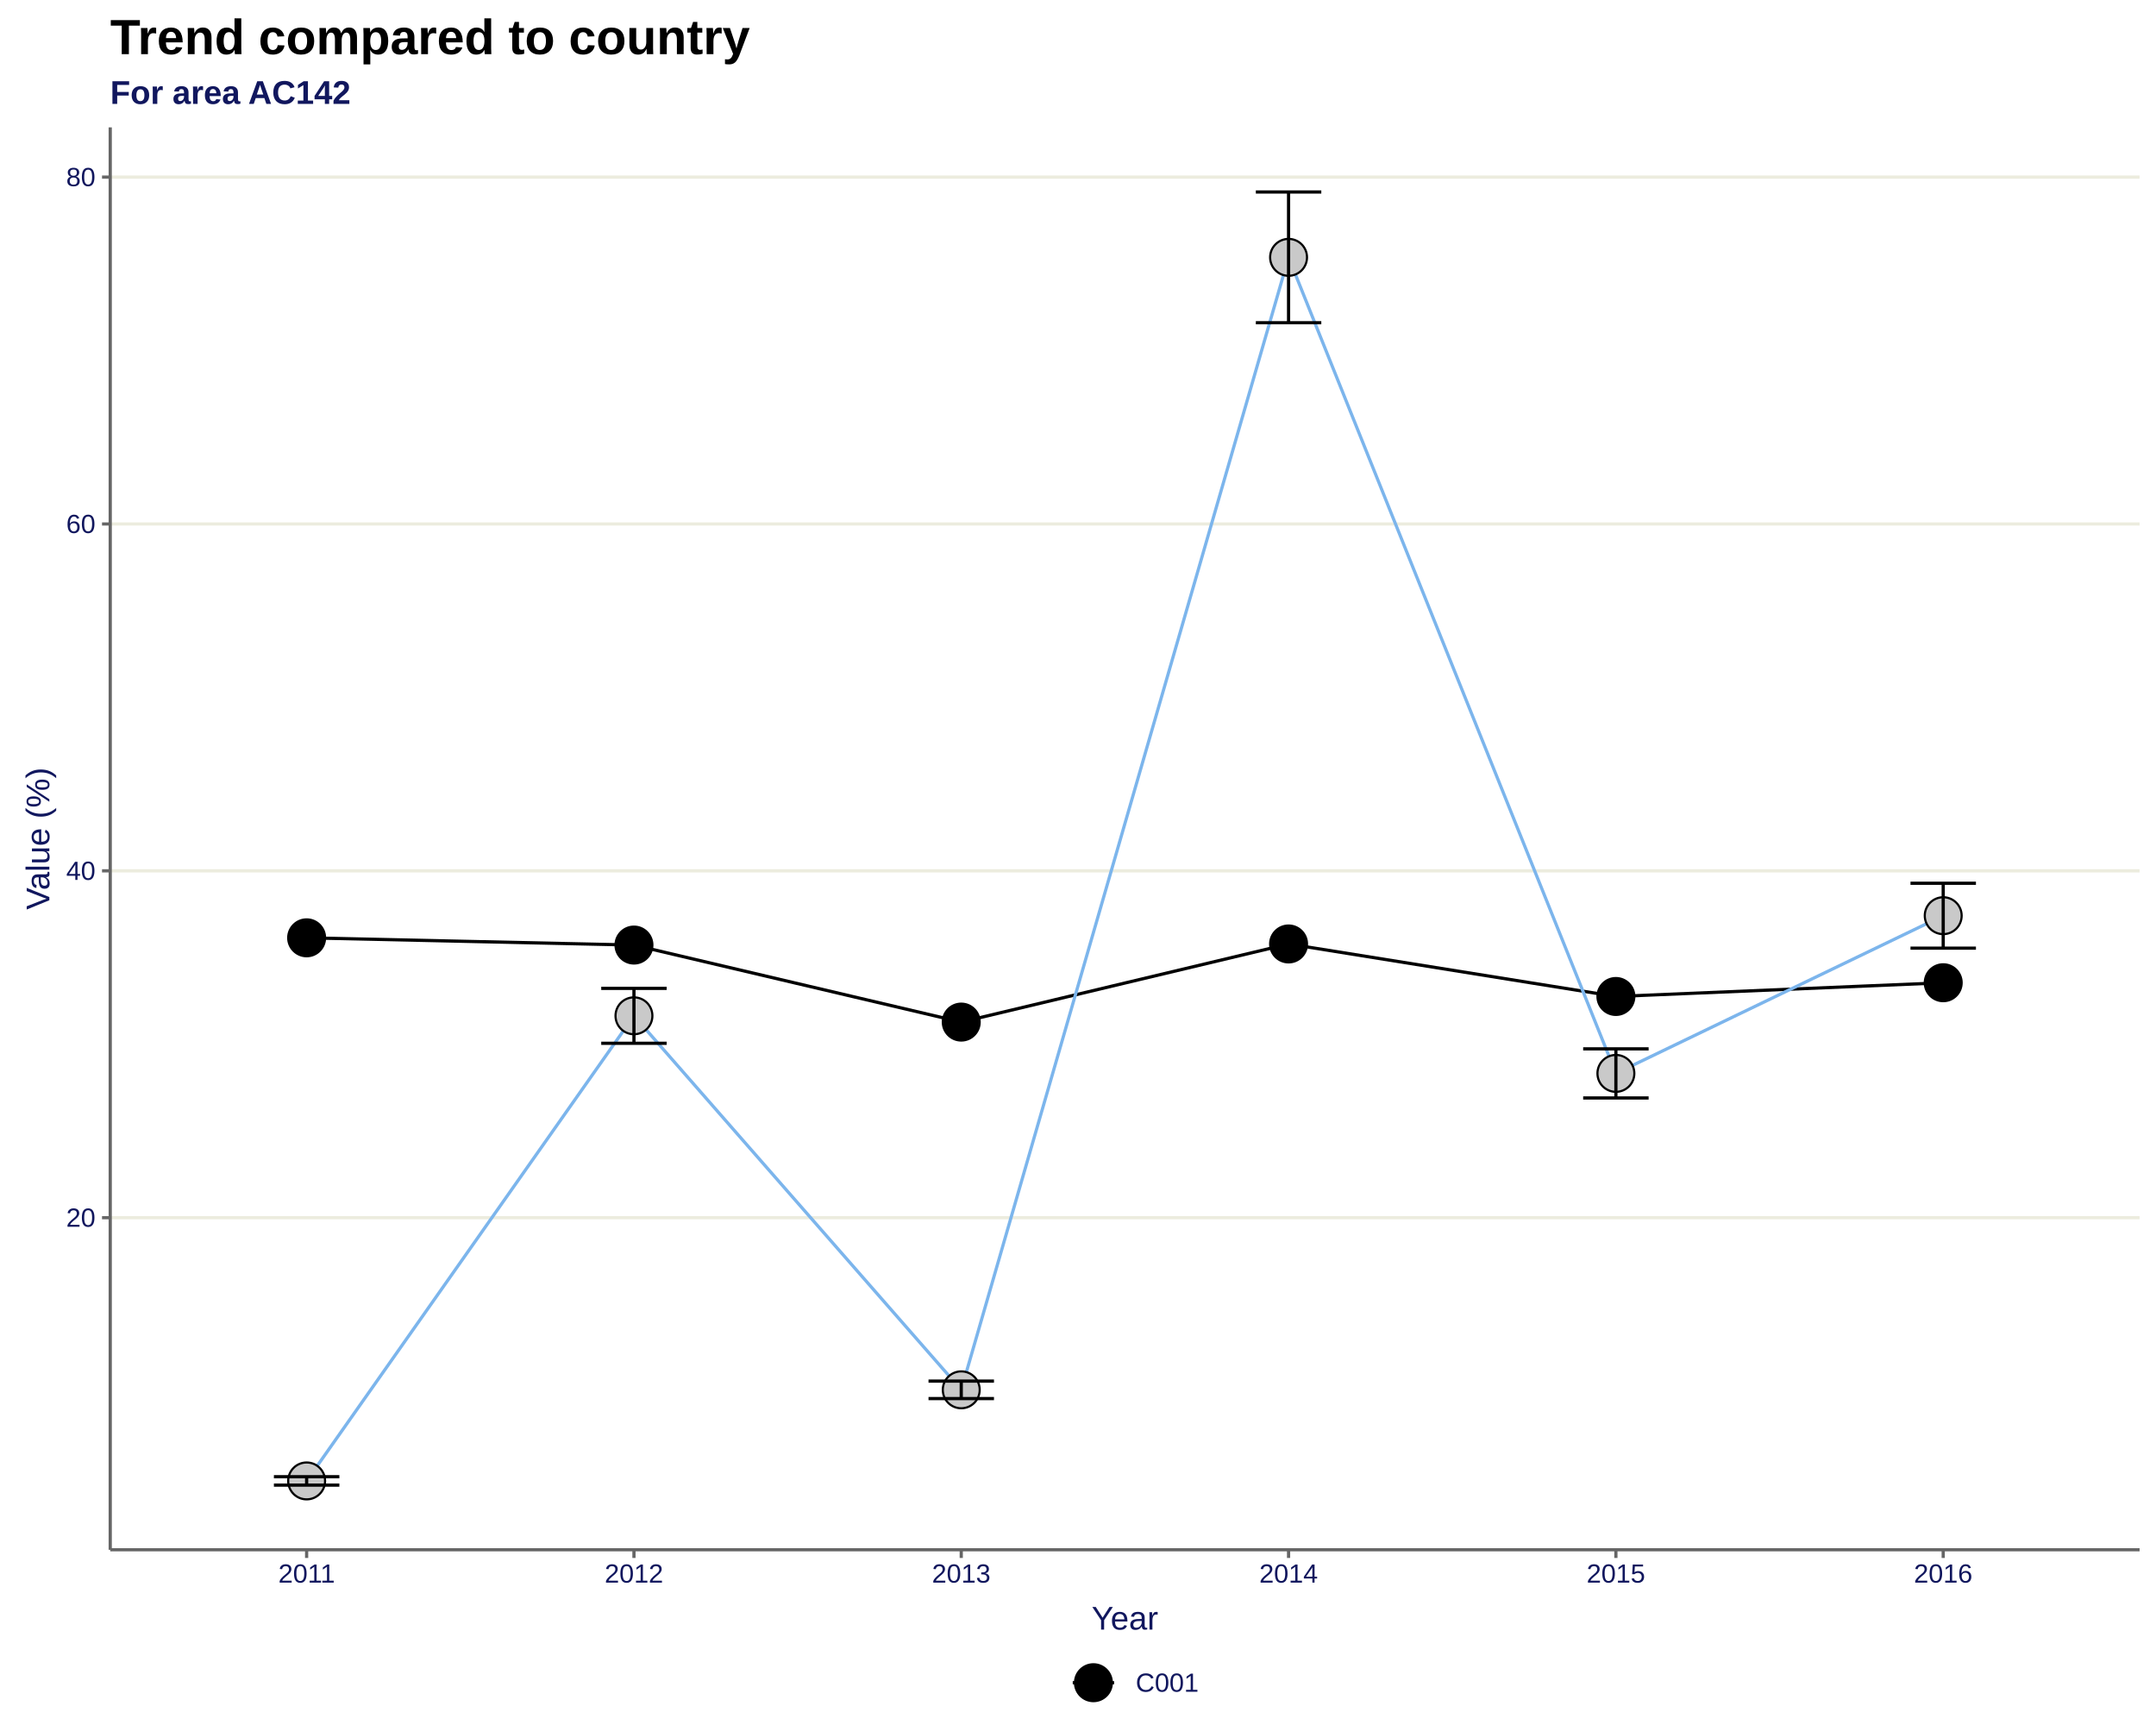
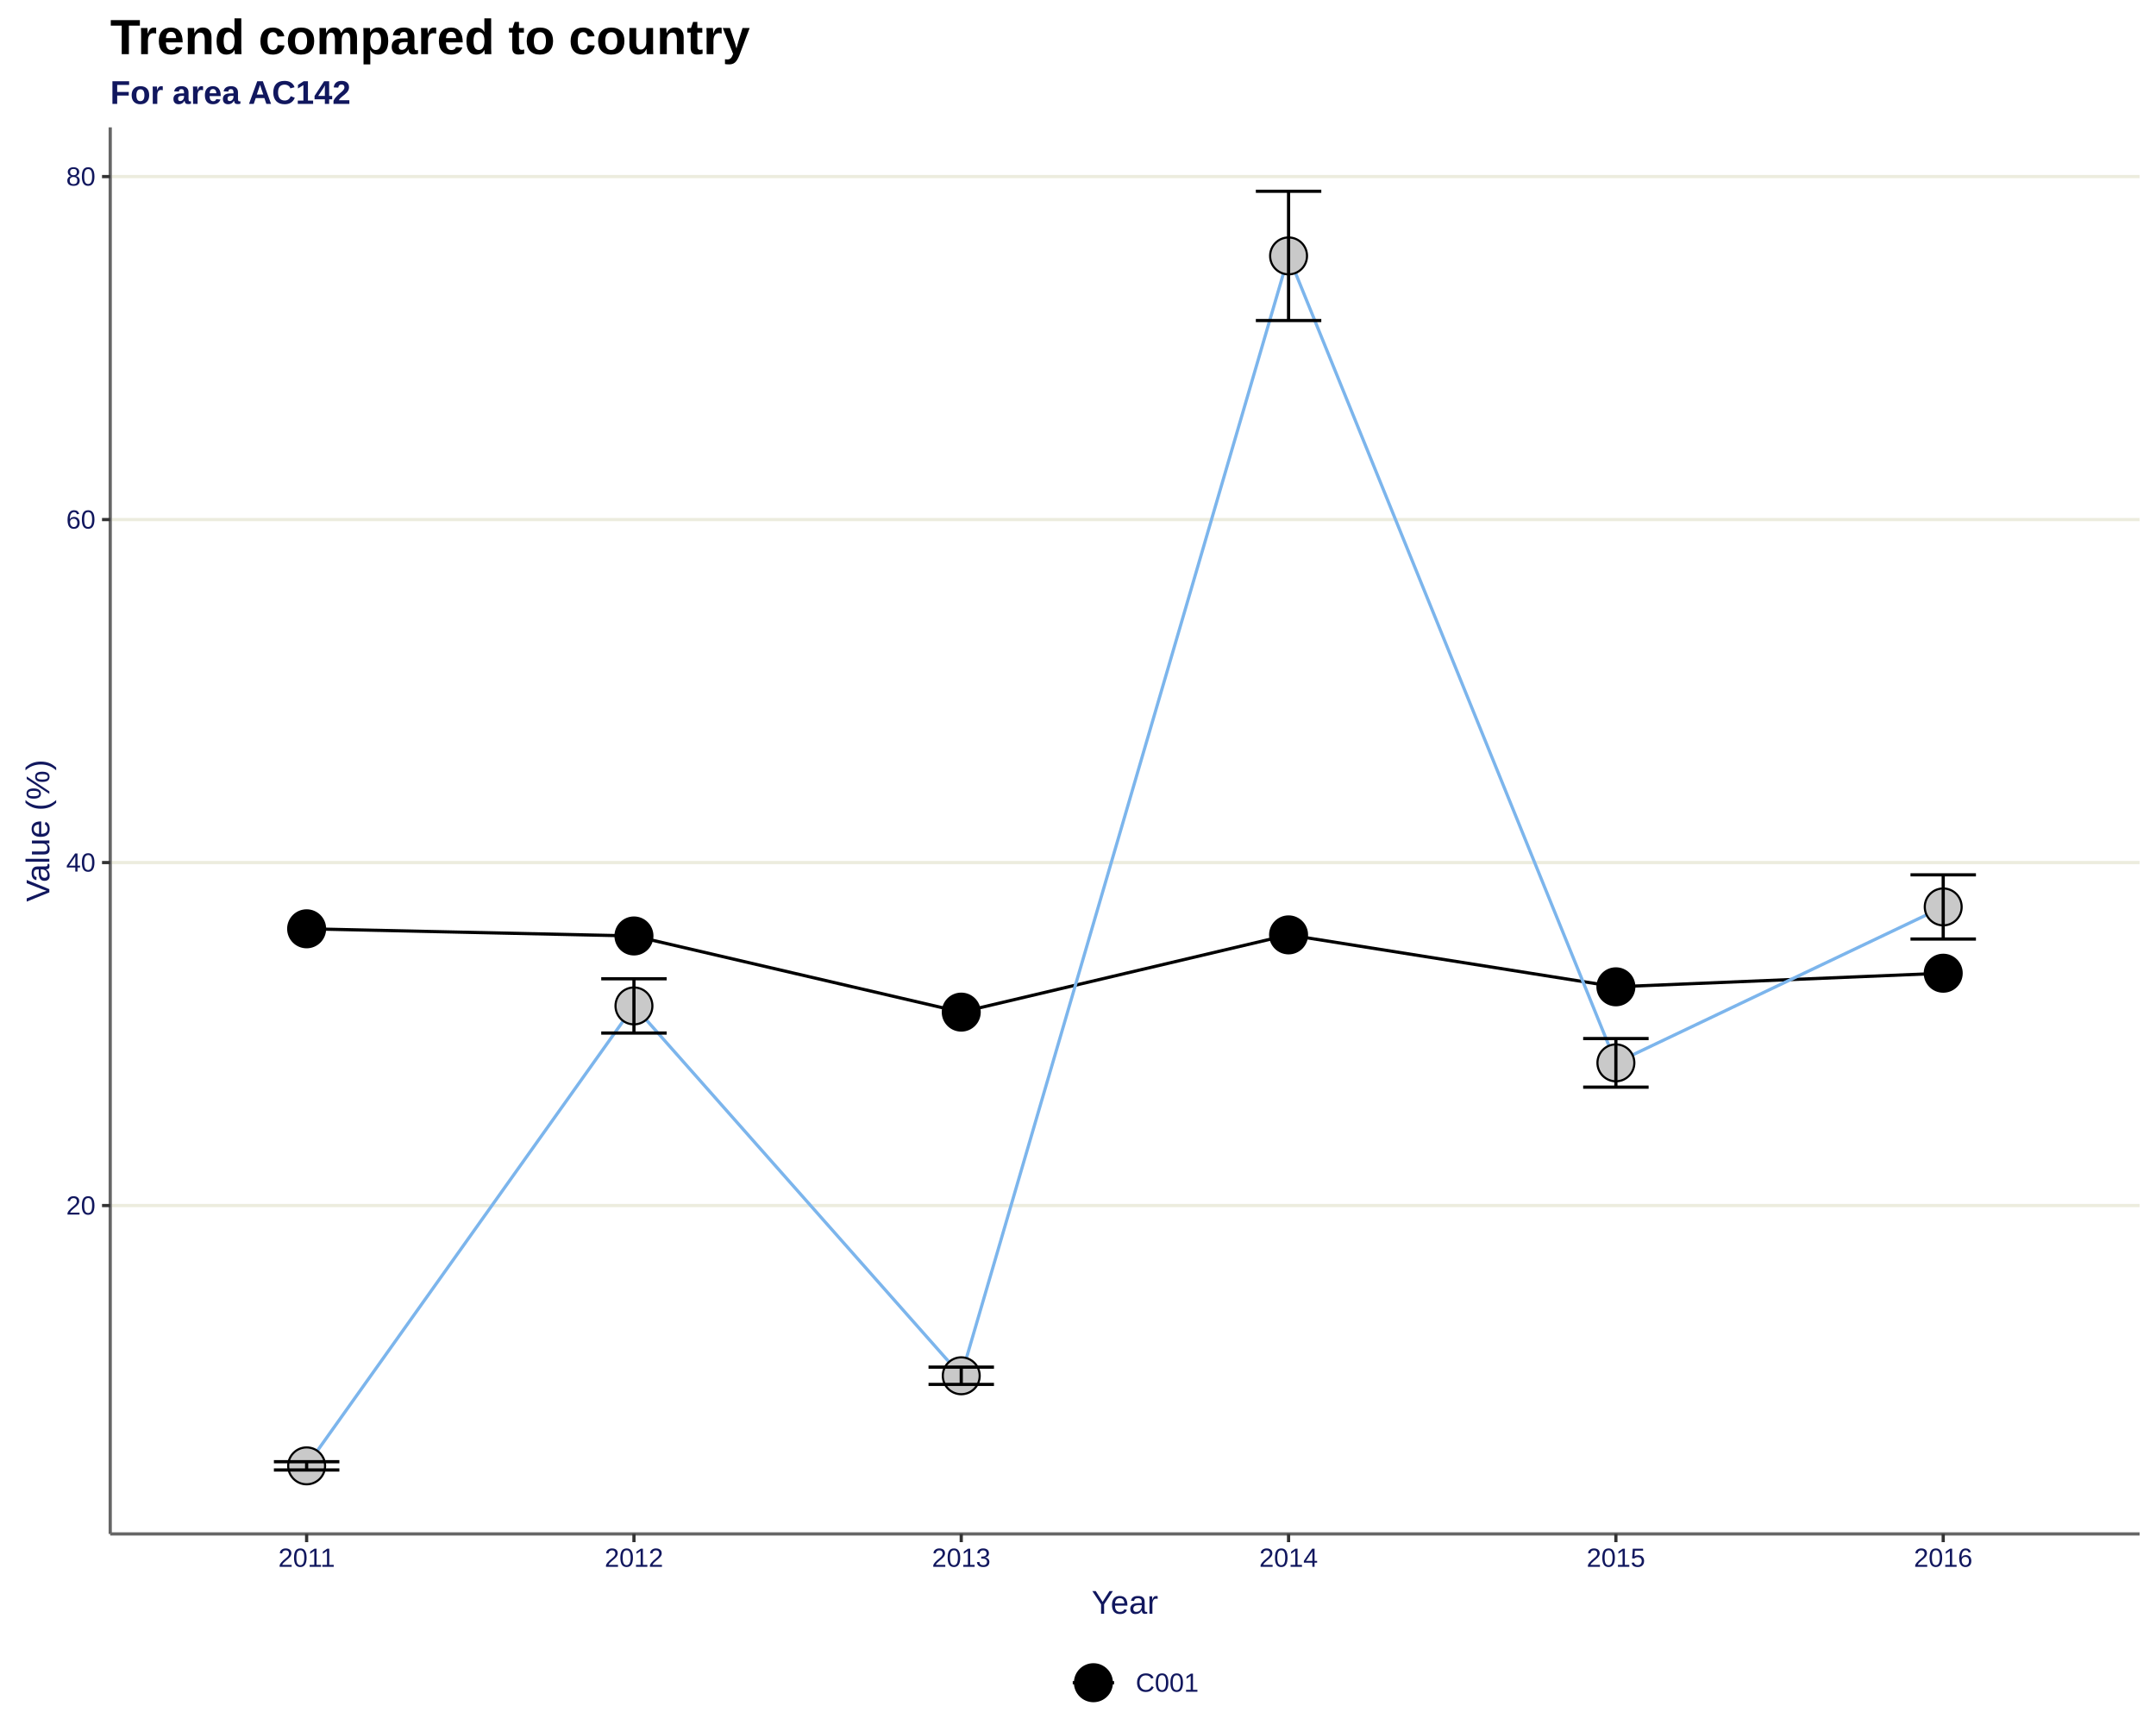
<svg xmlns="http://www.w3.org/2000/svg" viewBox="0 0 720.00 576.00">
  <defs>
    <style type="text/css">
    line, polyline, polygon, path, rect, circle {
      fill: none;
      stroke: #000000;
      stroke-linecap: round;
      stroke-linejoin: round;
      stroke-miterlimit: 10.00;
    }
  </style>
  </defs>
  <rect width="100%" height="100%" style="stroke: none; fill: #FFFFFF;" />
  <defs>
-     <clipPath id="cpMzYuODF8NzE0LjUyfDUxNy40OXw0Mi41Mg==">
-       <rect x="36.81" y="42.52" width="677.71" height="474.97" />
+     <clipPath id="cpMzYuODF8NzE0LjUyfDUxMi4yMHw0Mi41Mg==">
+       <rect x="36.81" y="42.52" width="677.71" height="469.68" />
    </clipPath>
  </defs>
-   <polyline points="36.81,406.61 714.52,406.61 " style="stroke-width: 1.07; stroke: #ECECDE; stroke-linecap: butt;" clip-path="url(#cpMzYuODF8NzE0LjUyfDUxNy40OXw0Mi41Mg==)" />
-   <polyline points="36.81,290.78 714.52,290.78 " style="stroke-width: 1.07; stroke: #ECECDE; stroke-linecap: butt;" clip-path="url(#cpMzYuODF8NzE0LjUyfDUxNy40OXw0Mi41Mg==)" />
-   <polyline points="36.81,174.96 714.52,174.96 " style="stroke-width: 1.07; stroke: #ECECDE; stroke-linecap: butt;" clip-path="url(#cpMzYuODF8NzE0LjUyfDUxNy40OXw0Mi41Mg==)" />
-   <polyline points="36.81,59.14 714.52,59.14 " style="stroke-width: 1.07; stroke: #ECECDE; stroke-linecap: butt;" clip-path="url(#cpMzYuODF8NzE0LjUyfDUxNy40OXw0Mi41Mg==)" />
-   <polyline points="102.40,313.15 211.71,315.57 321.01,341.29 430.32,315.20 539.63,332.74 648.94,328.15 " style="stroke-width: 1.07; stroke-linecap: butt;" clip-path="url(#cpMzYuODF8NzE0LjUyfDUxNy40OXw0Mi41Mg==)" />
-   <circle cx="102.40" cy="313.15" r="4.62pt" style="stroke-width: 0.71; fill: #000000;" clip-path="url(#cpMzYuODF8NzE0LjUyfDUxNy40OXw0Mi41Mg==)" />
-   <circle cx="211.71" cy="315.57" r="4.62pt" style="stroke-width: 0.71; fill: #000000;" clip-path="url(#cpMzYuODF8NzE0LjUyfDUxNy40OXw0Mi41Mg==)" />
-   <circle cx="321.01" cy="341.29" r="4.62pt" style="stroke-width: 0.71; fill: #000000;" clip-path="url(#cpMzYuODF8NzE0LjUyfDUxNy40OXw0Mi41Mg==)" />
-   <circle cx="430.32" cy="315.20" r="4.62pt" style="stroke-width: 0.71; fill: #000000;" clip-path="url(#cpMzYuODF8NzE0LjUyfDUxNy40OXw0Mi41Mg==)" />
-   <circle cx="539.63" cy="332.74" r="4.62pt" style="stroke-width: 0.71; fill: #000000;" clip-path="url(#cpMzYuODF8NzE0LjUyfDUxNy40OXw0Mi41Mg==)" />
-   <circle cx="648.94" cy="328.15" r="4.62pt" style="stroke-width: 0.71; fill: #000000;" clip-path="url(#cpMzYuODF8NzE0LjUyfDUxNy40OXw0Mi41Mg==)" />
-   <polyline points="102.40,494.50 211.71,339.19 321.01,464.08 430.32,85.93 539.63,358.42 648.94,305.76 " style="stroke-width: 1.07; stroke: #7CB5EC; stroke-linecap: butt;" clip-path="url(#cpMzYuODF8NzE0LjUyfDUxNy40OXw0Mi41Mg==)" />
-   <circle cx="102.40" cy="494.50" r="4.62pt" style="stroke-width: 0.71; fill: #C9C9C9;" clip-path="url(#cpMzYuODF8NzE0LjUyfDUxNy40OXw0Mi41Mg==)" />
-   <circle cx="211.71" cy="339.19" r="4.62pt" style="stroke-width: 0.71; fill: #C9C9C9;" clip-path="url(#cpMzYuODF8NzE0LjUyfDUxNy40OXw0Mi41Mg==)" />
-   <circle cx="321.01" cy="464.08" r="4.62pt" style="stroke-width: 0.71; fill: #C9C9C9;" clip-path="url(#cpMzYuODF8NzE0LjUyfDUxNy40OXw0Mi41Mg==)" />
-   <circle cx="430.32" cy="85.93" r="4.62pt" style="stroke-width: 0.71; fill: #C9C9C9;" clip-path="url(#cpMzYuODF8NzE0LjUyfDUxNy40OXw0Mi41Mg==)" />
-   <circle cx="539.63" cy="358.42" r="4.62pt" style="stroke-width: 0.71; fill: #C9C9C9;" clip-path="url(#cpMzYuODF8NzE0LjUyfDUxNy40OXw0Mi41Mg==)" />
-   <circle cx="648.94" cy="305.76" r="4.62pt" style="stroke-width: 0.71; fill: #C9C9C9;" clip-path="url(#cpMzYuODF8NzE0LjUyfDUxNy40OXw0Mi41Mg==)" />
-   <polyline points="91.47,493.10 113.33,493.10 " style="stroke-width: 1.07; stroke-linecap: butt;" clip-path="url(#cpMzYuODF8NzE0LjUyfDUxNy40OXw0Mi41Mg==)" />
-   <polyline points="102.40,493.10 102.40,495.90 " style="stroke-width: 1.07; stroke-linecap: butt;" clip-path="url(#cpMzYuODF8NzE0LjUyfDUxNy40OXw0Mi41Mg==)" />
-   <polyline points="91.47,495.90 113.33,495.90 " style="stroke-width: 1.07; stroke-linecap: butt;" clip-path="url(#cpMzYuODF8NzE0LjUyfDUxNy40OXw0Mi41Mg==)" />
-   <polyline points="200.78,330.03 222.64,330.03 " style="stroke-width: 1.07; stroke-linecap: butt;" clip-path="url(#cpMzYuODF8NzE0LjUyfDUxNy40OXw0Mi41Mg==)" />
-   <polyline points="211.71,330.03 211.71,348.36 " style="stroke-width: 1.07; stroke-linecap: butt;" clip-path="url(#cpMzYuODF8NzE0LjUyfDUxNy40OXw0Mi41Mg==)" />
-   <polyline points="200.78,348.36 222.64,348.36 " style="stroke-width: 1.07; stroke-linecap: butt;" clip-path="url(#cpMzYuODF8NzE0LjUyfDUxNy40OXw0Mi41Mg==)" />
-   <polyline points="310.08,461.17 331.94,461.17 " style="stroke-width: 1.07; stroke-linecap: butt;" clip-path="url(#cpMzYuODF8NzE0LjUyfDUxNy40OXw0Mi41Mg==)" />
-   <polyline points="321.01,461.17 321.01,467.00 " style="stroke-width: 1.07; stroke-linecap: butt;" clip-path="url(#cpMzYuODF8NzE0LjUyfDUxNy40OXw0Mi41Mg==)" />
-   <polyline points="310.08,467.00 331.94,467.00 " style="stroke-width: 1.07; stroke-linecap: butt;" clip-path="url(#cpMzYuODF8NzE0LjUyfDUxNy40OXw0Mi41Mg==)" />
-   <polyline points="419.39,64.11 441.25,64.11 " style="stroke-width: 1.07; stroke-linecap: butt;" clip-path="url(#cpMzYuODF8NzE0LjUyfDUxNy40OXw0Mi41Mg==)" />
-   <polyline points="430.32,64.11 430.32,107.76 " style="stroke-width: 1.07; stroke-linecap: butt;" clip-path="url(#cpMzYuODF8NzE0LjUyfDUxNy40OXw0Mi41Mg==)" />
-   <polyline points="419.39,107.76 441.25,107.76 " style="stroke-width: 1.07; stroke-linecap: butt;" clip-path="url(#cpMzYuODF8NzE0LjUyfDUxNy40OXw0Mi41Mg==)" />
-   <polyline points="528.70,350.22 550.56,350.22 " style="stroke-width: 1.07; stroke-linecap: butt;" clip-path="url(#cpMzYuODF8NzE0LjUyfDUxNy40OXw0Mi41Mg==)" />
-   <polyline points="539.63,350.22 539.63,366.62 " style="stroke-width: 1.07; stroke-linecap: butt;" clip-path="url(#cpMzYuODF8NzE0LjUyfDUxNy40OXw0Mi41Mg==)" />
-   <polyline points="528.70,366.62 550.56,366.62 " style="stroke-width: 1.07; stroke-linecap: butt;" clip-path="url(#cpMzYuODF8NzE0LjUyfDUxNy40OXw0Mi41Mg==)" />
-   <polyline points="638.01,294.93 659.87,294.93 " style="stroke-width: 1.07; stroke-linecap: butt;" clip-path="url(#cpMzYuODF8NzE0LjUyfDUxNy40OXw0Mi41Mg==)" />
-   <polyline points="648.94,294.93 648.94,316.60 " style="stroke-width: 1.07; stroke-linecap: butt;" clip-path="url(#cpMzYuODF8NzE0LjUyfDUxNy40OXw0Mi41Mg==)" />
-   <polyline points="638.01,316.60 659.87,316.60 " style="stroke-width: 1.07; stroke-linecap: butt;" clip-path="url(#cpMzYuODF8NzE0LjUyfDUxNy40OXw0Mi41Mg==)" />
+   <polyline points="36.81,402.55 714.52,402.55 " style="stroke-width: 1.07; stroke: #ECECDE; stroke-linecap: butt;" clip-path="url(#cpMzYuODF8NzE0LjUyfDUxMi4yMHw0Mi41Mg==)" />
+   <polyline points="36.81,288.02 714.52,288.02 " style="stroke-width: 1.07; stroke: #ECECDE; stroke-linecap: butt;" clip-path="url(#cpMzYuODF8NzE0LjUyfDUxMi4yMHw0Mi41Mg==)" />
+   <polyline points="36.81,173.49 714.52,173.49 " style="stroke-width: 1.07; stroke: #ECECDE; stroke-linecap: butt;" clip-path="url(#cpMzYuODF8NzE0LjUyfDUxMi4yMHw0Mi41Mg==)" />
+   <polyline points="36.81,58.96 714.52,58.96 " style="stroke-width: 1.07; stroke: #ECECDE; stroke-linecap: butt;" clip-path="url(#cpMzYuODF8NzE0LjUyfDUxMi4yMHw0Mi41Mg==)" />
+   <polyline points="102.40,310.14 211.71,312.53 321.01,337.96 430.32,312.17 539.63,329.51 648.94,324.97 " style="stroke-width: 1.07; stroke-linecap: butt;" clip-path="url(#cpMzYuODF8NzE0LjUyfDUxMi4yMHw0Mi41Mg==)" />
+   <circle cx="102.40" cy="310.14" r="4.62pt" style="stroke-width: 0.71; fill: #000000;" clip-path="url(#cpMzYuODF8NzE0LjUyfDUxMi4yMHw0Mi41Mg==)" />
+   <circle cx="211.71" cy="312.53" r="4.62pt" style="stroke-width: 0.71; fill: #000000;" clip-path="url(#cpMzYuODF8NzE0LjUyfDUxMi4yMHw0Mi41Mg==)" />
+   <circle cx="321.01" cy="337.96" r="4.62pt" style="stroke-width: 0.71; fill: #000000;" clip-path="url(#cpMzYuODF8NzE0LjUyfDUxMi4yMHw0Mi41Mg==)" />
+   <circle cx="430.32" cy="312.17" r="4.62pt" style="stroke-width: 0.71; fill: #000000;" clip-path="url(#cpMzYuODF8NzE0LjUyfDUxMi4yMHw0Mi41Mg==)" />
+   <circle cx="539.63" cy="329.51" r="4.62pt" style="stroke-width: 0.71; fill: #000000;" clip-path="url(#cpMzYuODF8NzE0LjUyfDUxMi4yMHw0Mi41Mg==)" />
+   <circle cx="648.94" cy="324.97" r="4.62pt" style="stroke-width: 0.71; fill: #000000;" clip-path="url(#cpMzYuODF8NzE0LjUyfDUxMi4yMHw0Mi41Mg==)" />
+   <polyline points="102.40,489.47 211.71,335.89 321.01,459.39 430.32,85.45 539.63,354.90 648.94,302.83 " style="stroke-width: 1.07; stroke: #7CB5EC; stroke-linecap: butt;" clip-path="url(#cpMzYuODF8NzE0LjUyfDUxMi4yMHw0Mi41Mg==)" />
+   <circle cx="102.40" cy="489.47" r="4.62pt" style="stroke-width: 0.71; fill: #C9C9C9;" clip-path="url(#cpMzYuODF8NzE0LjUyfDUxMi4yMHw0Mi41Mg==)" />
+   <circle cx="211.71" cy="335.89" r="4.62pt" style="stroke-width: 0.71; fill: #C9C9C9;" clip-path="url(#cpMzYuODF8NzE0LjUyfDUxMi4yMHw0Mi41Mg==)" />
+   <circle cx="321.01" cy="459.39" r="4.62pt" style="stroke-width: 0.71; fill: #C9C9C9;" clip-path="url(#cpMzYuODF8NzE0LjUyfDUxMi4yMHw0Mi41Mg==)" />
+   <circle cx="430.32" cy="85.45" r="4.62pt" style="stroke-width: 0.71; fill: #C9C9C9;" clip-path="url(#cpMzYuODF8NzE0LjUyfDUxMi4yMHw0Mi41Mg==)" />
+   <circle cx="539.63" cy="354.90" r="4.62pt" style="stroke-width: 0.71; fill: #C9C9C9;" clip-path="url(#cpMzYuODF8NzE0LjUyfDUxMi4yMHw0Mi41Mg==)" />
+   <circle cx="648.94" cy="302.83" r="4.62pt" style="stroke-width: 0.71; fill: #C9C9C9;" clip-path="url(#cpMzYuODF8NzE0LjUyfDUxMi4yMHw0Mi41Mg==)" />
+   <polyline points="91.47,488.09 113.33,488.09 " style="stroke-width: 1.07; stroke-linecap: butt;" clip-path="url(#cpMzYuODF8NzE0LjUyfDUxMi4yMHw0Mi41Mg==)" />
+   <polyline points="102.40,488.09 102.40,490.85 " style="stroke-width: 1.07; stroke-linecap: butt;" clip-path="url(#cpMzYuODF8NzE0LjUyfDUxMi4yMHw0Mi41Mg==)" />
+   <polyline points="91.47,490.85 113.33,490.85 " style="stroke-width: 1.07; stroke-linecap: butt;" clip-path="url(#cpMzYuODF8NzE0LjUyfDUxMi4yMHw0Mi41Mg==)" />
+   <polyline points="200.78,326.83 222.64,326.83 " style="stroke-width: 1.07; stroke-linecap: butt;" clip-path="url(#cpMzYuODF8NzE0LjUyfDUxMi4yMHw0Mi41Mg==)" />
+   <polyline points="211.71,326.83 211.71,344.95 " style="stroke-width: 1.07; stroke-linecap: butt;" clip-path="url(#cpMzYuODF8NzE0LjUyfDUxMi4yMHw0Mi41Mg==)" />
+   <polyline points="200.78,344.95 222.64,344.95 " style="stroke-width: 1.07; stroke-linecap: butt;" clip-path="url(#cpMzYuODF8NzE0LjUyfDUxMi4yMHw0Mi41Mg==)" />
+   <polyline points="310.08,456.50 331.94,456.50 " style="stroke-width: 1.07; stroke-linecap: butt;" clip-path="url(#cpMzYuODF8NzE0LjUyfDUxMi4yMHw0Mi41Mg==)" />
+   <polyline points="321.01,456.50 321.01,462.27 " style="stroke-width: 1.07; stroke-linecap: butt;" clip-path="url(#cpMzYuODF8NzE0LjUyfDUxMi4yMHw0Mi41Mg==)" />
+   <polyline points="310.08,462.27 331.94,462.27 " style="stroke-width: 1.07; stroke-linecap: butt;" clip-path="url(#cpMzYuODF8NzE0LjUyfDUxMi4yMHw0Mi41Mg==)" />
+   <polyline points="419.39,63.87 441.25,63.87 " style="stroke-width: 1.07; stroke-linecap: butt;" clip-path="url(#cpMzYuODF8NzE0LjUyfDUxMi4yMHw0Mi41Mg==)" />
+   <polyline points="430.32,63.87 430.32,107.03 " style="stroke-width: 1.07; stroke-linecap: butt;" clip-path="url(#cpMzYuODF8NzE0LjUyfDUxMi4yMHw0Mi41Mg==)" />
+   <polyline points="419.39,107.03 441.25,107.03 " style="stroke-width: 1.07; stroke-linecap: butt;" clip-path="url(#cpMzYuODF8NzE0LjUyfDUxMi4yMHw0Mi41Mg==)" />
+   <polyline points="528.70,346.79 550.56,346.79 " style="stroke-width: 1.07; stroke-linecap: butt;" clip-path="url(#cpMzYuODF8NzE0LjUyfDUxMi4yMHw0Mi41Mg==)" />
+   <polyline points="539.63,346.79 539.63,363.01 " style="stroke-width: 1.07; stroke-linecap: butt;" clip-path="url(#cpMzYuODF8NzE0LjUyfDUxMi4yMHw0Mi41Mg==)" />
+   <polyline points="528.70,363.01 550.56,363.01 " style="stroke-width: 1.07; stroke-linecap: butt;" clip-path="url(#cpMzYuODF8NzE0LjUyfDUxMi4yMHw0Mi41Mg==)" />
+   <polyline points="638.01,292.12 659.87,292.12 " style="stroke-width: 1.07; stroke-linecap: butt;" clip-path="url(#cpMzYuODF8NzE0LjUyfDUxMi4yMHw0Mi41Mg==)" />
+   <polyline points="648.94,292.12 648.94,313.55 " style="stroke-width: 1.07; stroke-linecap: butt;" clip-path="url(#cpMzYuODF8NzE0LjUyfDUxMi4yMHw0Mi41Mg==)" />
+   <polyline points="638.01,313.55 659.87,313.55 " style="stroke-width: 1.07; stroke-linecap: butt;" clip-path="url(#cpMzYuODF8NzE0LjUyfDUxMi4yMHw0Mi41Mg==)" />
  <defs>
    <clipPath id="cpMC4wMHw3MjAuMDB8NTc2LjAwfDAuMDA=">
      <rect x="0.00" y="0.00" width="720.00" height="576.00" />
    </clipPath>
  </defs>
-   <polyline points="36.81,517.49 36.81,42.52 " style="stroke-width: 1.07; stroke: #666666; stroke-linecap: butt;" clip-path="url(#cpMC4wMHw3MjAuMDB8NTc2LjAwfDAuMDA=)" />
+   <polyline points="36.81,512.20 36.81,42.52 " style="stroke-width: 1.07; stroke: #666666; stroke-linecap: butt;" clip-path="url(#cpMC4wMHw3MjAuMDB8NTc2LjAwfDAuMDA=)" />
  <g clip-path="url(#cpMC4wMHw3MjAuMDB8NTc2LjAwfDAuMDA=)">
-     <text x="22.10" y="409.63" style="font-size: 8.80px; fill: #11175E; font-family: Liberation Sans;" textLength="9.78px" lengthAdjust="spacingAndGlyphs">20</text>
+     <text x="22.10" y="405.57" style="font-size: 8.80px; fill: #11175E; font-family: Liberation Sans;" textLength="9.78px" lengthAdjust="spacingAndGlyphs">20</text>
  </g>
  <g clip-path="url(#cpMC4wMHw3MjAuMDB8NTc2LjAwfDAuMDA=)">
-     <text x="22.10" y="293.81" style="font-size: 8.80px; fill: #11175E; font-family: Liberation Sans;" textLength="9.78px" lengthAdjust="spacingAndGlyphs">40</text>
+     <text x="22.10" y="291.04" style="font-size: 8.80px; fill: #11175E; font-family: Liberation Sans;" textLength="9.78px" lengthAdjust="spacingAndGlyphs">40</text>
  </g>
  <g clip-path="url(#cpMC4wMHw3MjAuMDB8NTc2LjAwfDAuMDA=)">
-     <text x="22.10" y="177.99" style="font-size: 8.80px; fill: #11175E; font-family: Liberation Sans;" textLength="9.78px" lengthAdjust="spacingAndGlyphs">60</text>
+     <text x="22.10" y="176.51" style="font-size: 8.80px; fill: #11175E; font-family: Liberation Sans;" textLength="9.78px" lengthAdjust="spacingAndGlyphs">60</text>
  </g>
  <g clip-path="url(#cpMC4wMHw3MjAuMDB8NTc2LjAwfDAuMDA=)">
-     <text x="22.10" y="62.16" style="font-size: 8.80px; fill: #11175E; font-family: Liberation Sans;" textLength="9.78px" lengthAdjust="spacingAndGlyphs">80</text>
+     <text x="22.10" y="61.98" style="font-size: 8.80px; fill: #11175E; font-family: Liberation Sans;" textLength="9.78px" lengthAdjust="spacingAndGlyphs">80</text>
  </g>
-   <polyline points="34.07,406.61 36.81,406.61 " style="stroke-width: 1.07; stroke: #666666; stroke-linecap: butt;" clip-path="url(#cpMC4wMHw3MjAuMDB8NTc2LjAwfDAuMDA=)" />
-   <polyline points="34.07,290.78 36.81,290.78 " style="stroke-width: 1.07; stroke: #666666; stroke-linecap: butt;" clip-path="url(#cpMC4wMHw3MjAuMDB8NTc2LjAwfDAuMDA=)" />
-   <polyline points="34.07,174.96 36.81,174.96 " style="stroke-width: 1.07; stroke: #666666; stroke-linecap: butt;" clip-path="url(#cpMC4wMHw3MjAuMDB8NTc2LjAwfDAuMDA=)" />
-   <polyline points="34.07,59.14 36.81,59.14 " style="stroke-width: 1.07; stroke: #666666; stroke-linecap: butt;" clip-path="url(#cpMC4wMHw3MjAuMDB8NTc2LjAwfDAuMDA=)" />
-   <polyline points="36.81,517.49 714.52,517.49 " style="stroke-width: 1.07; stroke: #666666; stroke-linecap: butt;" clip-path="url(#cpMC4wMHw3MjAuMDB8NTc2LjAwfDAuMDA=)" />
-   <polyline points="102.40,520.23 102.40,517.49 " style="stroke-width: 1.07; stroke: #666666; stroke-linecap: butt;" clip-path="url(#cpMC4wMHw3MjAuMDB8NTc2LjAwfDAuMDA=)" />
-   <polyline points="211.71,520.23 211.71,517.49 " style="stroke-width: 1.07; stroke: #666666; stroke-linecap: butt;" clip-path="url(#cpMC4wMHw3MjAuMDB8NTc2LjAwfDAuMDA=)" />
-   <polyline points="321.01,520.23 321.01,517.49 " style="stroke-width: 1.07; stroke: #666666; stroke-linecap: butt;" clip-path="url(#cpMC4wMHw3MjAuMDB8NTc2LjAwfDAuMDA=)" />
-   <polyline points="430.32,520.23 430.32,517.49 " style="stroke-width: 1.07; stroke: #666666; stroke-linecap: butt;" clip-path="url(#cpMC4wMHw3MjAuMDB8NTc2LjAwfDAuMDA=)" />
-   <polyline points="539.63,520.23 539.63,517.49 " style="stroke-width: 1.07; stroke: #666666; stroke-linecap: butt;" clip-path="url(#cpMC4wMHw3MjAuMDB8NTc2LjAwfDAuMDA=)" />
-   <polyline points="648.94,520.23 648.94,517.49 " style="stroke-width: 1.07; stroke: #666666; stroke-linecap: butt;" clip-path="url(#cpMC4wMHw3MjAuMDB8NTc2LjAwfDAuMDA=)" />
+   <polyline points="34.07,402.55 36.81,402.55 " style="stroke-width: 1.07; stroke: #333333; stroke-linecap: butt;" clip-path="url(#cpMC4wMHw3MjAuMDB8NTc2LjAwfDAuMDA=)" />
+   <polyline points="34.07,288.02 36.81,288.02 " style="stroke-width: 1.07; stroke: #333333; stroke-linecap: butt;" clip-path="url(#cpMC4wMHw3MjAuMDB8NTc2LjAwfDAuMDA=)" />
+   <polyline points="34.07,173.49 36.81,173.49 " style="stroke-width: 1.07; stroke: #333333; stroke-linecap: butt;" clip-path="url(#cpMC4wMHw3MjAuMDB8NTc2LjAwfDAuMDA=)" />
+   <polyline points="34.07,58.96 36.81,58.96 " style="stroke-width: 1.07; stroke: #333333; stroke-linecap: butt;" clip-path="url(#cpMC4wMHw3MjAuMDB8NTc2LjAwfDAuMDA=)" />
+   <polyline points="36.81,512.20 714.52,512.20 " style="stroke-width: 1.07; stroke: #666666; stroke-linecap: butt;" clip-path="url(#cpMC4wMHw3MjAuMDB8NTc2LjAwfDAuMDA=)" />
+   <polyline points="102.40,514.94 102.40,512.20 " style="stroke-width: 1.07; stroke: #333333; stroke-linecap: butt;" clip-path="url(#cpMC4wMHw3MjAuMDB8NTc2LjAwfDAuMDA=)" />
+   <polyline points="211.71,514.94 211.71,512.20 " style="stroke-width: 1.07; stroke: #333333; stroke-linecap: butt;" clip-path="url(#cpMC4wMHw3MjAuMDB8NTc2LjAwfDAuMDA=)" />
+   <polyline points="321.01,514.94 321.01,512.20 " style="stroke-width: 1.07; stroke: #333333; stroke-linecap: butt;" clip-path="url(#cpMC4wMHw3MjAuMDB8NTc2LjAwfDAuMDA=)" />
+   <polyline points="430.32,514.94 430.32,512.20 " style="stroke-width: 1.07; stroke: #333333; stroke-linecap: butt;" clip-path="url(#cpMC4wMHw3MjAuMDB8NTc2LjAwfDAuMDA=)" />
+   <polyline points="539.63,514.94 539.63,512.20 " style="stroke-width: 1.07; stroke: #333333; stroke-linecap: butt;" clip-path="url(#cpMC4wMHw3MjAuMDB8NTc2LjAwfDAuMDA=)" />
+   <polyline points="648.94,514.94 648.94,512.20 " style="stroke-width: 1.07; stroke: #333333; stroke-linecap: butt;" clip-path="url(#cpMC4wMHw3MjAuMDB8NTc2LjAwfDAuMDA=)" />
  <g clip-path="url(#cpMC4wMHw3MjAuMDB8NTc2LjAwfDAuMDA=)">
-     <text x="92.95" y="528.46" style="font-size: 8.80px; fill: #11175E; font-family: Liberation Sans;" textLength="18.91px" lengthAdjust="spacingAndGlyphs">2011</text>
+     <text x="92.95" y="523.18" style="font-size: 8.80px; fill: #11175E; font-family: Liberation Sans;" textLength="18.91px" lengthAdjust="spacingAndGlyphs">2011</text>
  </g>
  <g clip-path="url(#cpMC4wMHw3MjAuMDB8NTc2LjAwfDAuMDA=)">
-     <text x="201.93" y="528.46" style="font-size: 8.80px; fill: #11175E; font-family: Liberation Sans;" textLength="19.56px" lengthAdjust="spacingAndGlyphs">2012</text>
+     <text x="201.93" y="523.18" style="font-size: 8.80px; fill: #11175E; font-family: Liberation Sans;" textLength="19.56px" lengthAdjust="spacingAndGlyphs">2012</text>
  </g>
  <g clip-path="url(#cpMC4wMHw3MjAuMDB8NTc2LjAwfDAuMDA=)">
-     <text x="311.23" y="528.46" style="font-size: 8.80px; fill: #11175E; font-family: Liberation Sans;" textLength="19.56px" lengthAdjust="spacingAndGlyphs">2013</text>
+     <text x="311.23" y="523.18" style="font-size: 8.80px; fill: #11175E; font-family: Liberation Sans;" textLength="19.56px" lengthAdjust="spacingAndGlyphs">2013</text>
  </g>
  <g clip-path="url(#cpMC4wMHw3MjAuMDB8NTc2LjAwfDAuMDA=)">
-     <text x="420.54" y="528.46" style="font-size: 8.80px; fill: #11175E; font-family: Liberation Sans;" textLength="19.56px" lengthAdjust="spacingAndGlyphs">2014</text>
+     <text x="420.54" y="523.18" style="font-size: 8.80px; fill: #11175E; font-family: Liberation Sans;" textLength="19.56px" lengthAdjust="spacingAndGlyphs">2014</text>
  </g>
  <g clip-path="url(#cpMC4wMHw3MjAuMDB8NTc2LjAwfDAuMDA=)">
-     <text x="529.85" y="528.46" style="font-size: 8.80px; fill: #11175E; font-family: Liberation Sans;" textLength="19.56px" lengthAdjust="spacingAndGlyphs">2015</text>
+     <text x="529.85" y="523.18" style="font-size: 8.80px; fill: #11175E; font-family: Liberation Sans;" textLength="19.56px" lengthAdjust="spacingAndGlyphs">2015</text>
  </g>
  <g clip-path="url(#cpMC4wMHw3MjAuMDB8NTc2LjAwfDAuMDA=)">
-     <text x="639.15" y="528.46" style="font-size: 8.80px; fill: #11175E; font-family: Liberation Sans;" textLength="19.56px" lengthAdjust="spacingAndGlyphs">2016</text>
+     <text x="639.15" y="523.18" style="font-size: 8.80px; fill: #11175E; font-family: Liberation Sans;" textLength="19.56px" lengthAdjust="spacingAndGlyphs">2016</text>
  </g>
  <g clip-path="url(#cpMC4wMHw3MjAuMDB8NTc2LjAwfDAuMDA=)">
-     <text x="364.55" y="544.14" style="font-size: 11.00px; fill: #11175E; font-family: Liberation Sans;" textLength="22.23px" lengthAdjust="spacingAndGlyphs">Year</text>
+     <text x="364.55" y="538.85" style="font-size: 11.00px; fill: #11175E; font-family: Liberation Sans;" textLength="22.23px" lengthAdjust="spacingAndGlyphs">Year</text>
  </g>
  <g clip-path="url(#cpMC4wMHw3MjAuMDB8NTc2LjAwfDAuMDA=)">
-     <text transform="translate(16.48,303.75) rotate(-90)" style="font-size: 11.00px; fill: #11175E; font-family: Liberation Sans;" textLength="47.50px" lengthAdjust="spacingAndGlyphs">Value (%)</text>
+     <text transform="translate(16.48,301.11) rotate(-90)" style="font-size: 11.00px; fill: #11175E; font-family: Liberation Sans;" textLength="47.50px" lengthAdjust="spacingAndGlyphs">Value (%)</text>
  </g>
  <rect x="351.03" y="553.24" width="49.27" height="17.28" style="stroke-width: 1.07; stroke: none; fill: #FFFFFF;" clip-path="url(#cpMC4wMHw3MjAuMDB8NTc2LjAwfDAuMDA=)" />
  <rect x="356.51" y="553.24" width="17.28" height="17.28" style="stroke-width: 1.07; stroke: #FFFFFF;" clip-path="url(#cpMC4wMHw3MjAuMDB8NTc2LjAwfDAuMDA=)" />
  <line x1="358.24" y1="561.88" x2="372.06" y2="561.88" style="stroke-width: 1.07; stroke-linecap: butt;" clip-path="url(#cpMC4wMHw3MjAuMDB8NTc2LjAwfDAuMDA=)" />
  <circle cx="365.15" cy="561.88" r="4.62pt" style="stroke-width: 0.71; fill: #000000;" clip-path="url(#cpMC4wMHw3MjAuMDB8NTc2LjAwfDAuMDA=)" />
  <g clip-path="url(#cpMC4wMHw3MjAuMDB8NTc2LjAwfDAuMDA=)">
    <text x="379.27" y="564.90" style="font-size: 8.80px; fill: #11175E; font-family: Liberation Sans;" textLength="21.03px" lengthAdjust="spacingAndGlyphs">C001</text>
  </g>
  <g clip-path="url(#cpMC4wMHw3MjAuMDB8NTc2LjAwfDAuMDA=)">
    <text x="36.81" y="34.70" style="font-size: 11.00px; font-weight: bold; fill: #11175E; font-family: Liberation Sans;" textLength="80.34px" lengthAdjust="spacingAndGlyphs">For area AC142</text>
  </g>
  <g clip-path="url(#cpMC4wMHw3MjAuMDB8NTc2LjAwfDAuMDA=)">
    <text x="36.81" y="18.08" style="font-size: 16.50px; font-weight: bold; font-family: Liberation Sans;" textLength="213.58px" lengthAdjust="spacingAndGlyphs">Trend compared to country</text>
  </g>
</svg>
